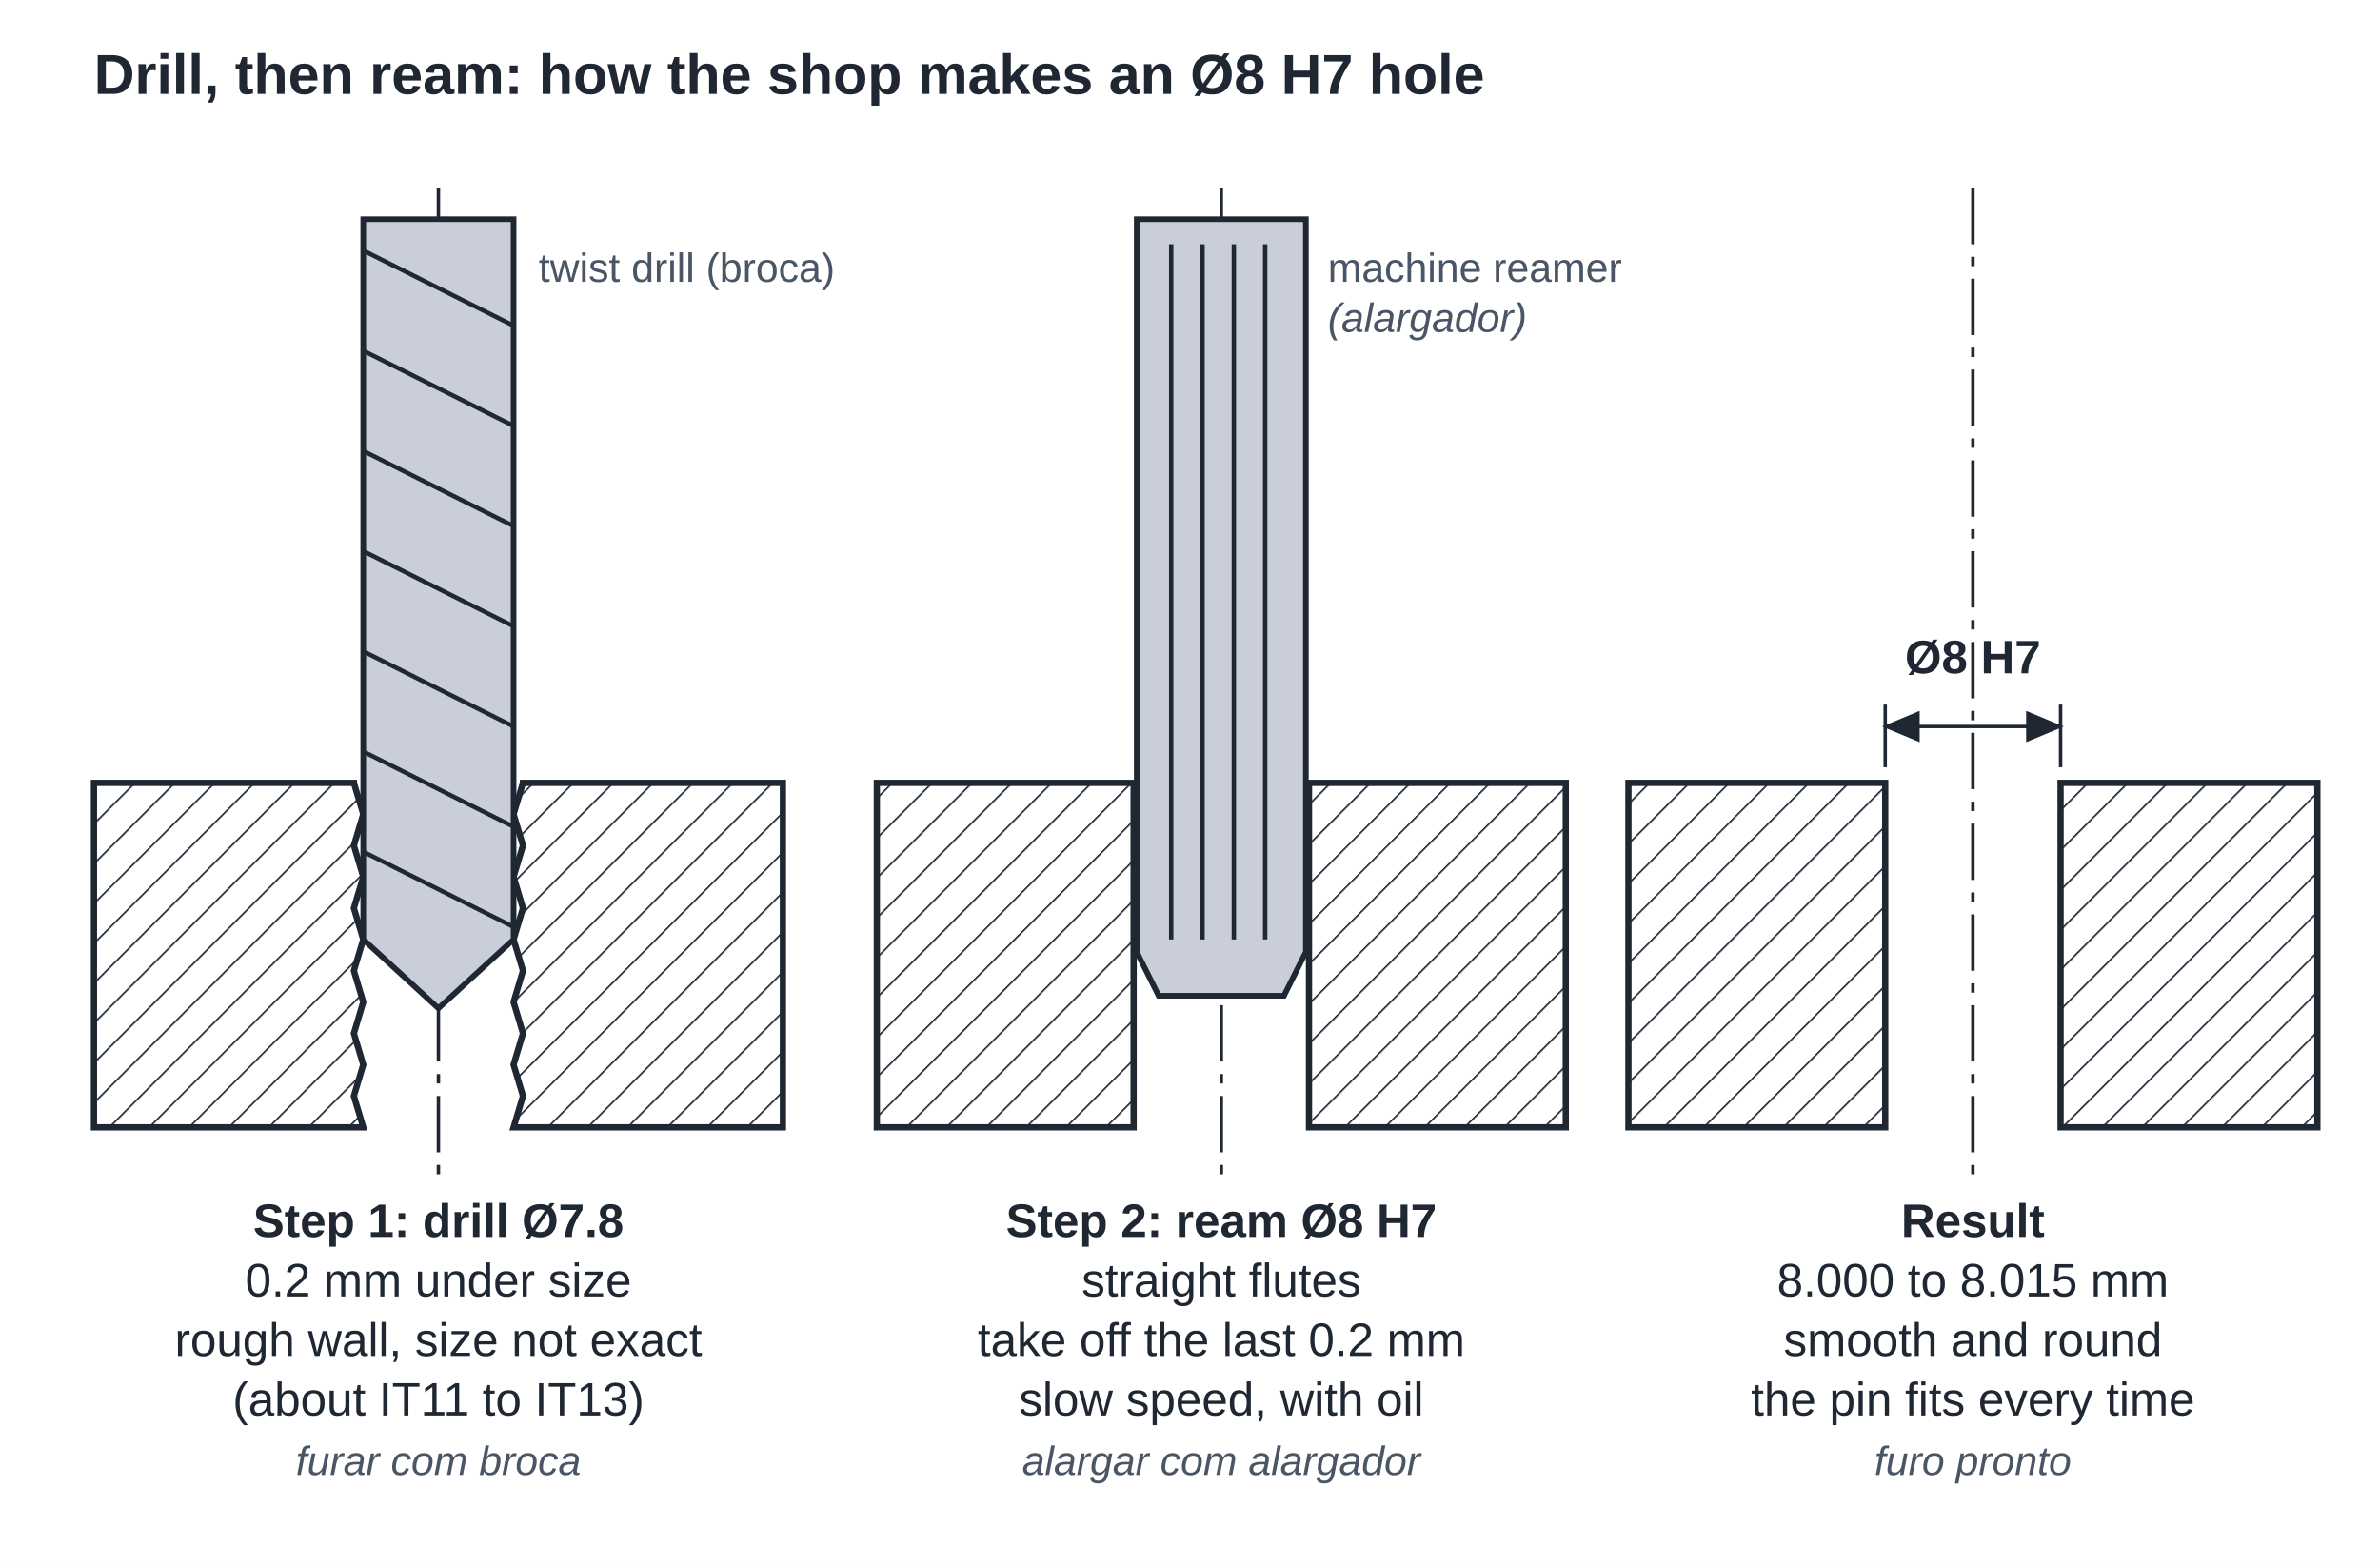
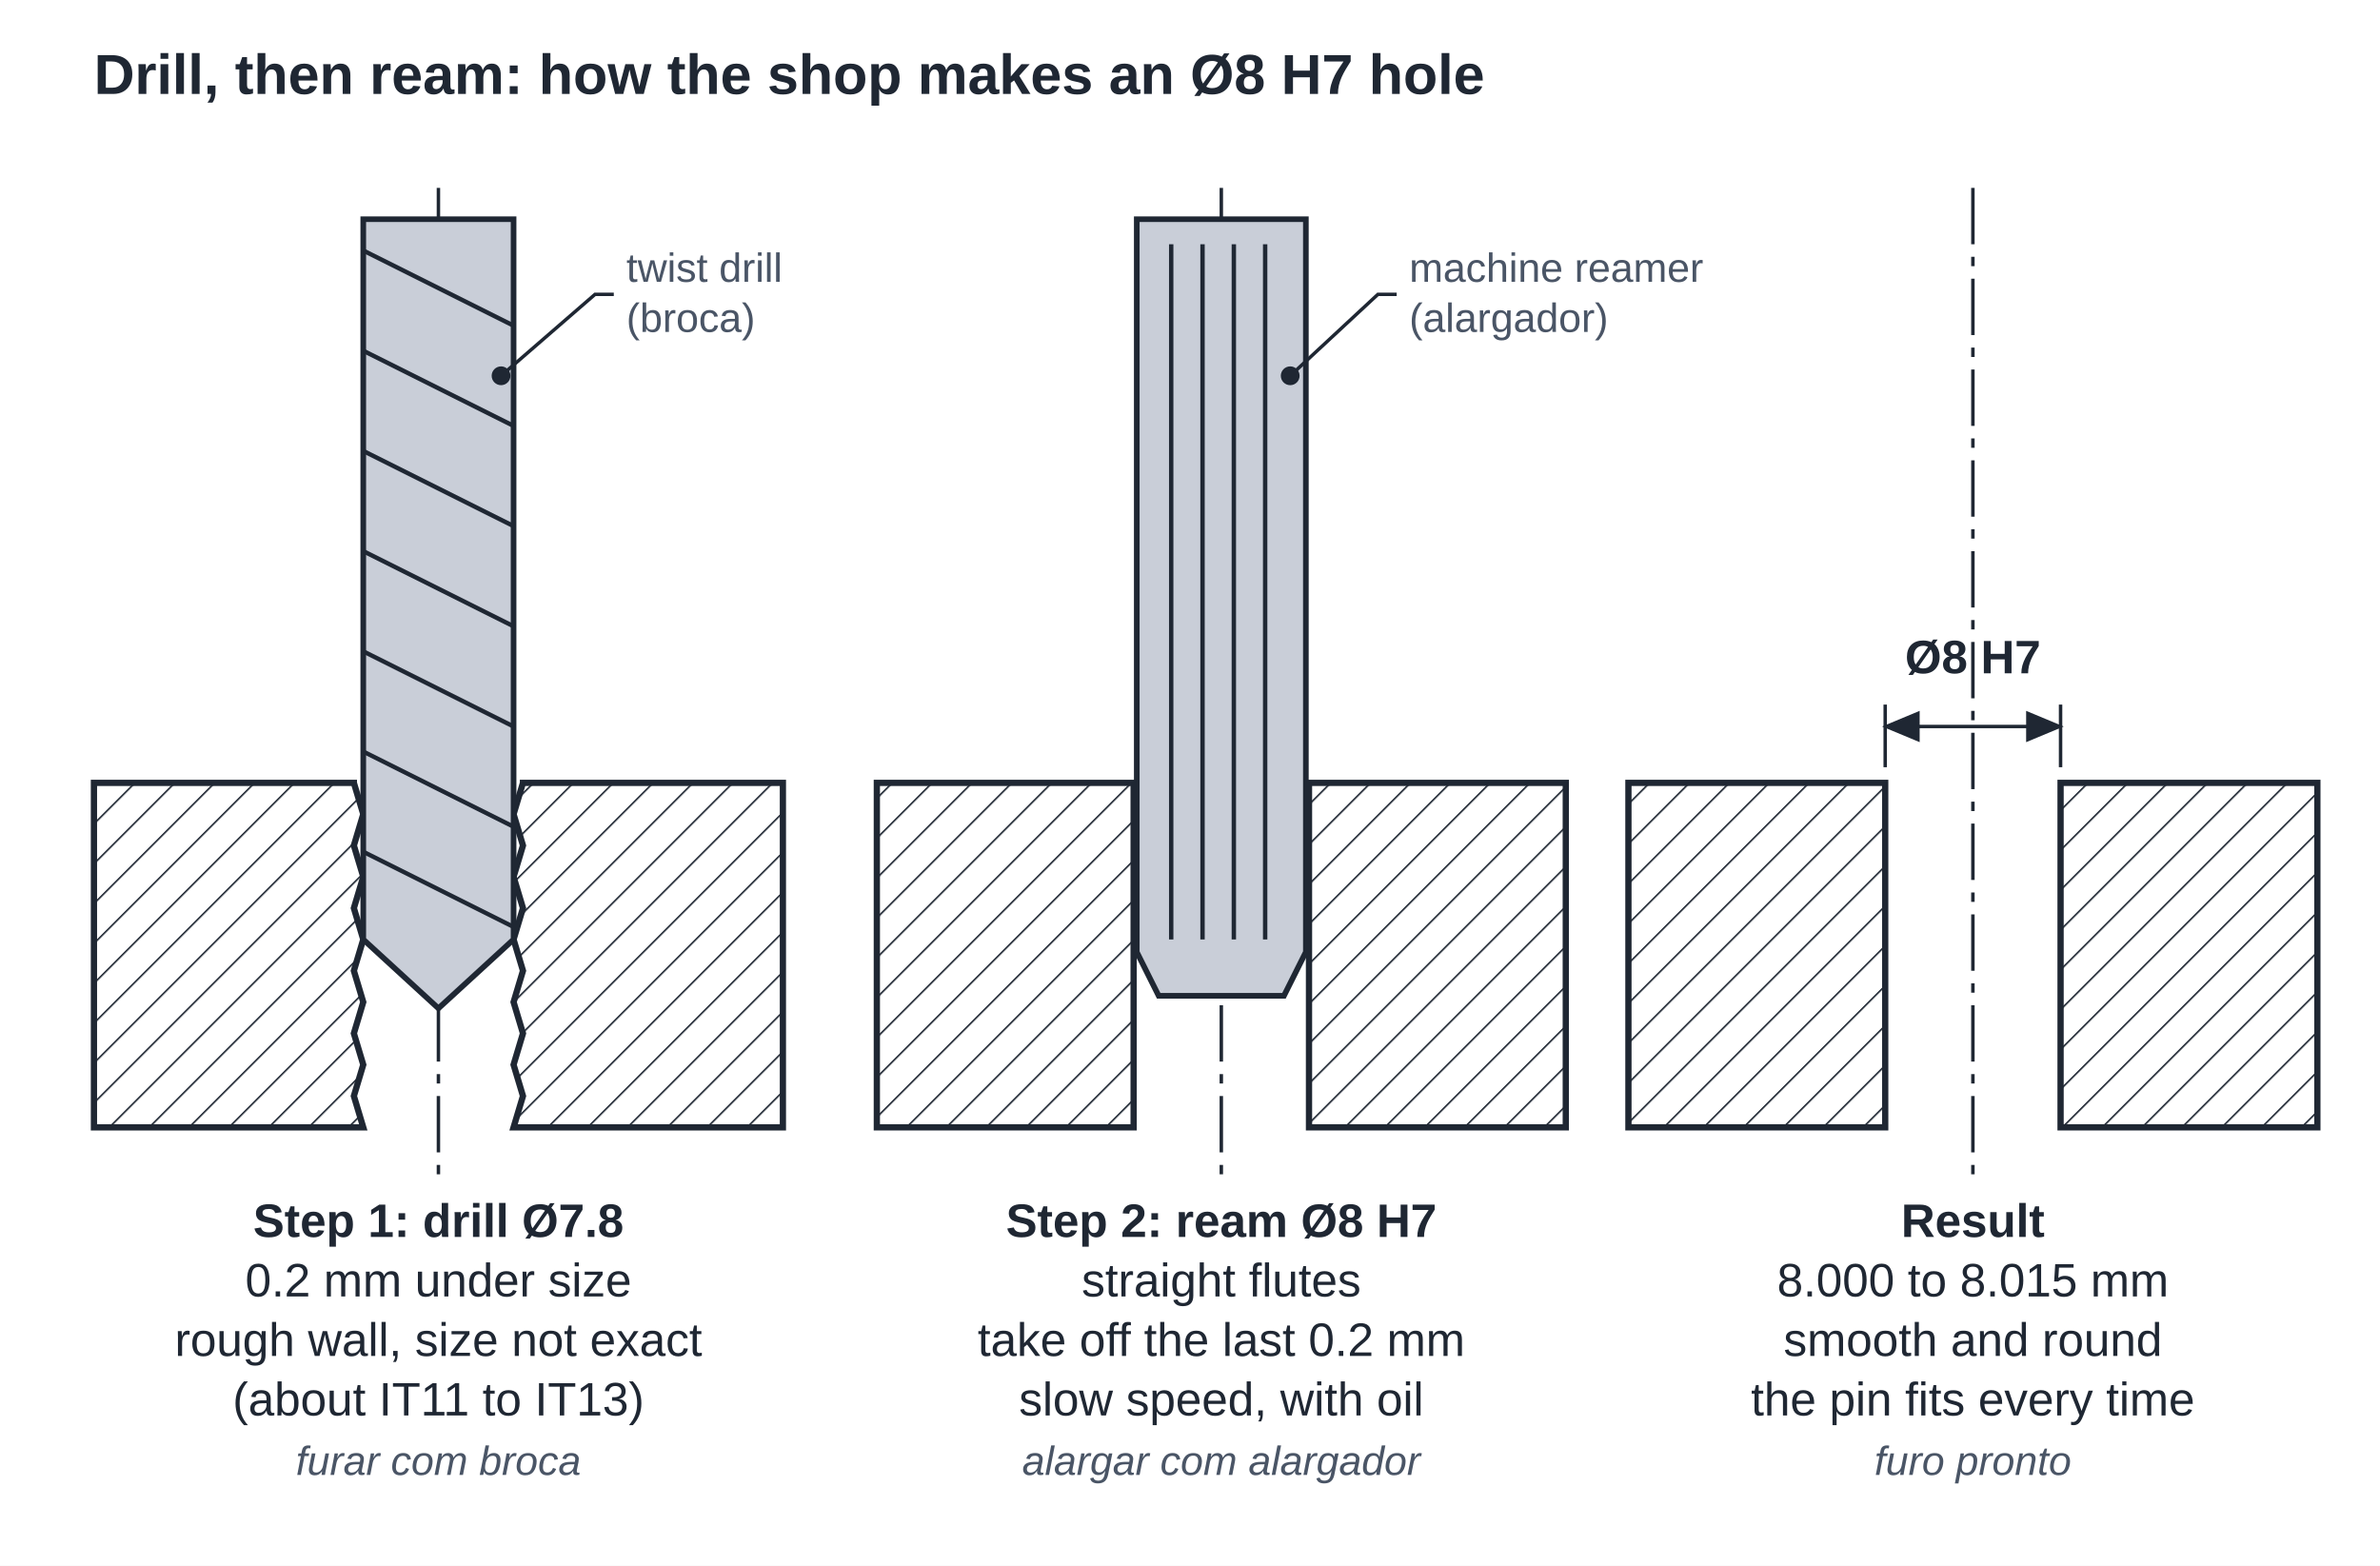
<svg xmlns="http://www.w3.org/2000/svg" id="svg-drm" viewBox="0 0 760 500" width="760" height="500" role="img" aria-label="Drill undersize, then ream to H7">
  <style>
.g-ink{stroke:#1f2733;fill:none;stroke-width:2}
.g-thin{stroke:#1f2733;fill:none;stroke-width:1.1}
.g-cl{stroke:#1f2733;fill:none;stroke-width:1.1;stroke-dasharray:18 4 3 4}
.g-hid{stroke:#1f2733;fill:none;stroke-width:1.5;stroke-dasharray:7 4}
.g-t{font-family:Arial,Helvetica,sans-serif;font-size:15px;fill:#1f2733}
.g-b{font-family:Arial,Helvetica,sans-serif;font-size:15px;font-weight:700;fill:#1f2733}
.g-s{font-family:Arial,Helvetica,sans-serif;font-size:13px;fill:#4a5566}
.g-h{font-family:Arial,Helvetica,sans-serif;font-size:18px;font-weight:700;fill:#1f2733}
.g-pt{font-style:italic}
</style>
  <defs>
    <pattern id="hA-drm" patternUnits="userSpaceOnUse" width="9" height="9" patternTransform="rotate(45)">
      <rect width="9" height="9" fill="#ffffff" />
      <line x1="0" y1="0" x2="0" y2="9" stroke="#1f2733" stroke-width="1" />
    </pattern>
    <pattern id="hB-drm" patternUnits="userSpaceOnUse" width="9" height="9" patternTransform="rotate(-45)">
      <rect width="9" height="9" fill="#ffffff" />
      <line x1="0" y1="0" x2="0" y2="9" stroke="#1f2733" stroke-width="1" />
    </pattern>
    <pattern id="hS-drm" patternUnits="userSpaceOnUse" width="7" height="7" patternTransform="rotate(-45)">
      <rect width="7" height="7" fill="#eaf5ee" />
      <line x1="0" y1="0" x2="0" y2="7" stroke="#1f8a4c" stroke-width="1.1" />
    </pattern>
    <pattern id="hC-drm" patternUnits="userSpaceOnUse" width="7" height="7" patternTransform="rotate(45)">
      <rect width="7" height="7" fill="#f6e7d3" />
      <line x1="0" y1="0" x2="0" y2="7" stroke="#a86b2d" stroke-width="1.2" />
    </pattern>
    <pattern id="hG-drm" patternUnits="userSpaceOnUse" width="10" height="10" patternTransform="rotate(45)">
      <rect width="10" height="10" fill="#ffffff" />
      <line x1="0" y1="0" x2="0" y2="10" stroke="#1f2733" stroke-width="1" />
      <line x1="5" y1="0" x2="5" y2="10" stroke="#1f2733" stroke-width="0.5" />
+     </pattern>
+     <pattern id="hR-drm" patternUnits="userSpaceOnUse" width="5" height="5" patternTransform="rotate(-60)">
+       <rect width="5" height="5" fill="#f4f5f7" />
+       <line x1="0" y1="0" x2="0" y2="5" stroke="#1f2733" stroke-width="0.9" />
    </pattern>
    <marker id="dot-drm" markerWidth="8" markerHeight="8" refX="4" refY="4" markerUnits="userSpaceOnUse">
      <circle cx="4" cy="4" r="3" fill="#1f2733" />
    </marker>
    <marker id="arr-drm" markerWidth="12" markerHeight="10" refX="11" refY="5" orient="auto" markerUnits="userSpaceOnUse">
      <path d="M0,0 L12,5 L0,10 z" fill="#1f2733" />
    </marker>
    <marker id="arrs-drm" markerWidth="12" markerHeight="10" refX="1" refY="5" orient="auto" markerUnits="userSpaceOnUse">
      <path d="M12,0 L0,5 L12,10 z" fill="#1f2733" />
    </marker>
    <marker id="arrR-drm" markerWidth="14" markerHeight="12" refX="13" refY="6" orient="auto" markerUnits="userSpaceOnUse">
      <path d="M0,0 L14,6 L0,12 z" fill="#c0392b" />
    </marker>
    <marker id="arrB-drm" markerWidth="14" markerHeight="12" refX="13" refY="6" orient="auto" markerUnits="userSpaceOnUse">
      <path d="M0,0 L14,6 L0,12 z" fill="#2f6fde" />
    </marker>
  </defs>
  <rect x="0" y="0" width="760" height="500" fill="#ffffff" />
  <text class="g-h" x="30" y="30" text-anchor="start">Drill, then ream: how the shop makes an Ø8 H7 hole</text>
  <path d="M30,250 H114 L113,250 L116,260 L113,270 L116,280 L113,290 L116,300 L113,310 L116,320 L113,330 L116,340 L113,350 L116,360 L114,360 H30 Z" fill="url(#hA-drm)" stroke="#1f2733" stroke-width="2" />
  <path d="M250,250 H166 L167,250 L164,260 L167,270 L164,280 L167,290 L164,300 L167,310 L164,320 L167,330 L164,340 L167,350 L164,360 L166,360 H250 Z" fill="url(#hA-drm)" stroke="#1f2733" stroke-width="2" />
  <line class="g-cl" x1="140" y1="60" x2="140" y2="375" />
  <path d="M116,70 V300 L140,322 L164,300 V70 Z" fill="#c9ced8" stroke="#1f2733" stroke-width="1.8" />
  <path d="M116,80 L164,104" stroke="#1f2733" stroke-width="1.4" />
  <path d="M116,112 L164,136" stroke="#1f2733" stroke-width="1.4" />
  <path d="M116,144 L164,168" stroke="#1f2733" stroke-width="1.4" />
  <path d="M116,176 L164,200" stroke="#1f2733" stroke-width="1.4" />
  <path d="M116,208 L164,232" stroke="#1f2733" stroke-width="1.4" />
  <path d="M116,240 L164,264" stroke="#1f2733" stroke-width="1.4" />
  <path d="M116,272 L164,296" stroke="#1f2733" stroke-width="1.4" />
  <text class="g-b" x="140" y="395" text-anchor="middle">Step 1: drill Ø7.8</text>
  <text class="g-t" x="140" y="414" text-anchor="middle">0.2 mm under size</text>
  <text class="g-t" x="140" y="433" text-anchor="middle">rough wall, size not exact</text>
  <text class="g-t" x="140" y="452" text-anchor="middle">(about IT11 to IT13)</text>
  <text class="g-s g-pt" x="140" y="471" text-anchor="middle">furar com broca</text>
  <path d="M280,250 H362 V360 H280 Z M418,250 H500 V360 H418 Z" fill="url(#hA-drm)" stroke="#1f2733" stroke-width="2" />
  <line class="g-cl" x1="390" y1="60" x2="390" y2="375" />
  <path d="M363,70 V304 L370,318 H410 L417,304 V70 Z" fill="#c9ced8" stroke="#1f2733" stroke-width="1.8" />
  <line class="g-thin" x1="374" y1="78" x2="374" y2="300" style="stroke-width:1.4" />
  <line class="g-thin" x1="384" y1="78" x2="384" y2="300" style="stroke-width:1.4" />
  <line class="g-thin" x1="394" y1="78" x2="394" y2="300" style="stroke-width:1.4" />
  <line class="g-thin" x1="404" y1="78" x2="404" y2="300" style="stroke-width:1.4" />
  <text class="g-b" x="390" y="395" text-anchor="middle">Step 2: ream Ø8 H7</text>
  <text class="g-t" x="390" y="414" text-anchor="middle">straight flutes</text>
  <text class="g-t" x="390" y="433" text-anchor="middle">take off the last 0.2 mm</text>
  <text class="g-t" x="390" y="452" text-anchor="middle">slow speed, with oil</text>
  <text class="g-s g-pt" x="390" y="471" text-anchor="middle">alargar com alargador</text>
  <path d="M520,250 H602 V360 H520 Z M658,250 H740 V360 H658 Z" fill="url(#hA-drm)" stroke="#1f2733" stroke-width="2" />
  <line class="g-cl" x1="630" y1="60" x2="630" y2="375" />
  <line class="g-thin" x1="602" y1="225" x2="602" y2="245" />
  <line class="g-thin" x1="658" y1="225" x2="658" y2="245" />
  <line class="g-thin" x1="602" y1="232" x2="658" y2="232" marker-start="url(#arrs-drm)" marker-end="url(#arr-drm)" />
  <text class="g-b" x="630" y="215" text-anchor="middle">Ø8 H7</text>
  <text class="g-b" x="630" y="395" text-anchor="middle">Result</text>
  <text class="g-t" x="630" y="414" text-anchor="middle">8.000 to 8.015 mm</text>
  <text class="g-t" x="630" y="433" text-anchor="middle">smooth and round</text>
  <text class="g-t" x="630" y="452" text-anchor="middle">the pin fits every time</text>
  <text class="g-s g-pt" x="630" y="471" text-anchor="middle">furo pronto</text>
-   <text class="g-s" x="172" y="90" text-anchor="start">twist drill (broca)</text>
-   <text class="g-s" x="424" y="90" text-anchor="start">machine reamer</text>
-   <text class="g-s g-pt" x="424" y="106" text-anchor="start">(alargador)</text>
+   <polyline class="g-thin" points="160,120 190,94 196,94" marker-start="url(#dot-drm)" />
+   <text class="g-s" x="200" y="90" text-anchor="start">twist drill</text>
+   <text class="g-s" x="200" y="106" text-anchor="start">(broca)</text>
+   <polyline class="g-thin" points="412,120 440,94 446,94" marker-start="url(#dot-drm)" />
+   <text class="g-s" x="450" y="90" text-anchor="start">machine reamer</text>
+   <text class="g-s" x="450" y="106" text-anchor="start">(alargador)</text>
</svg>
